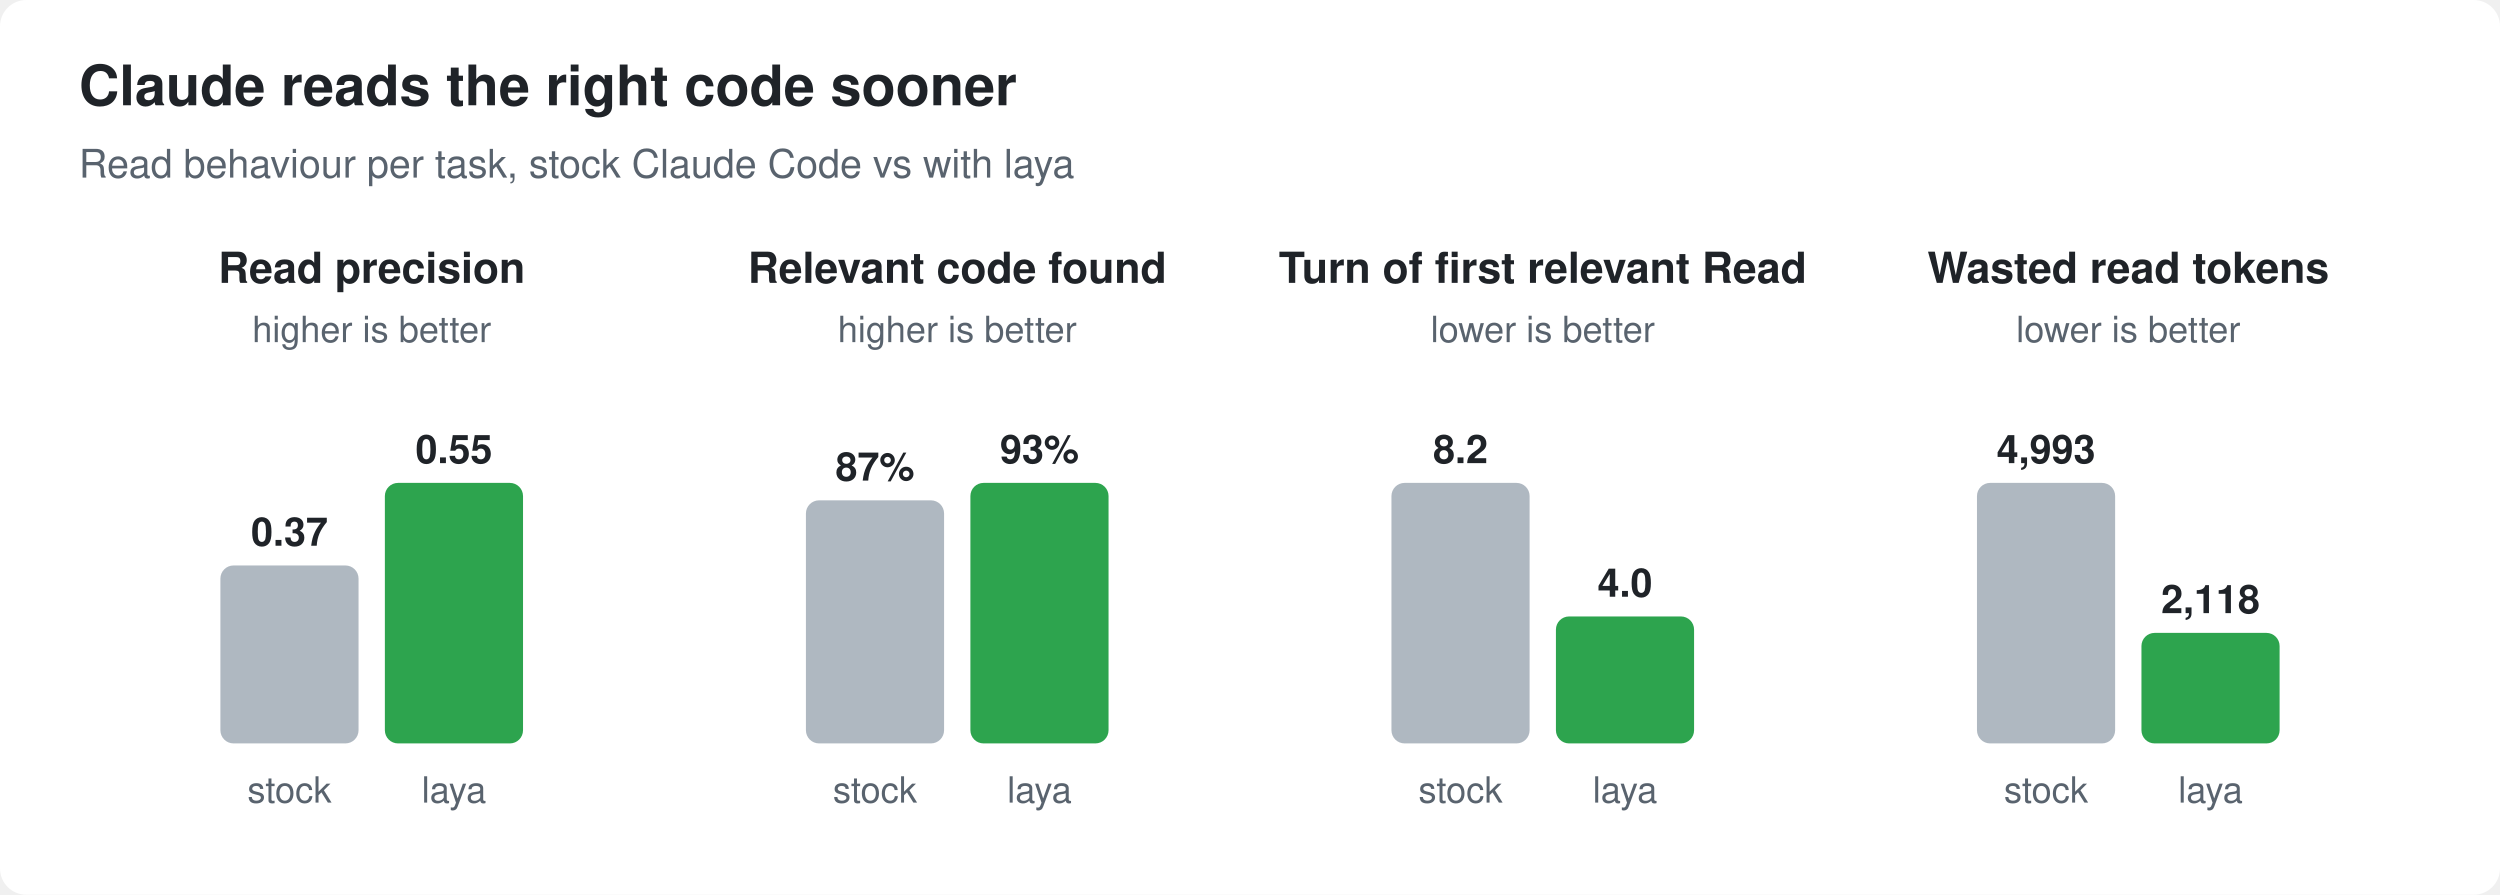
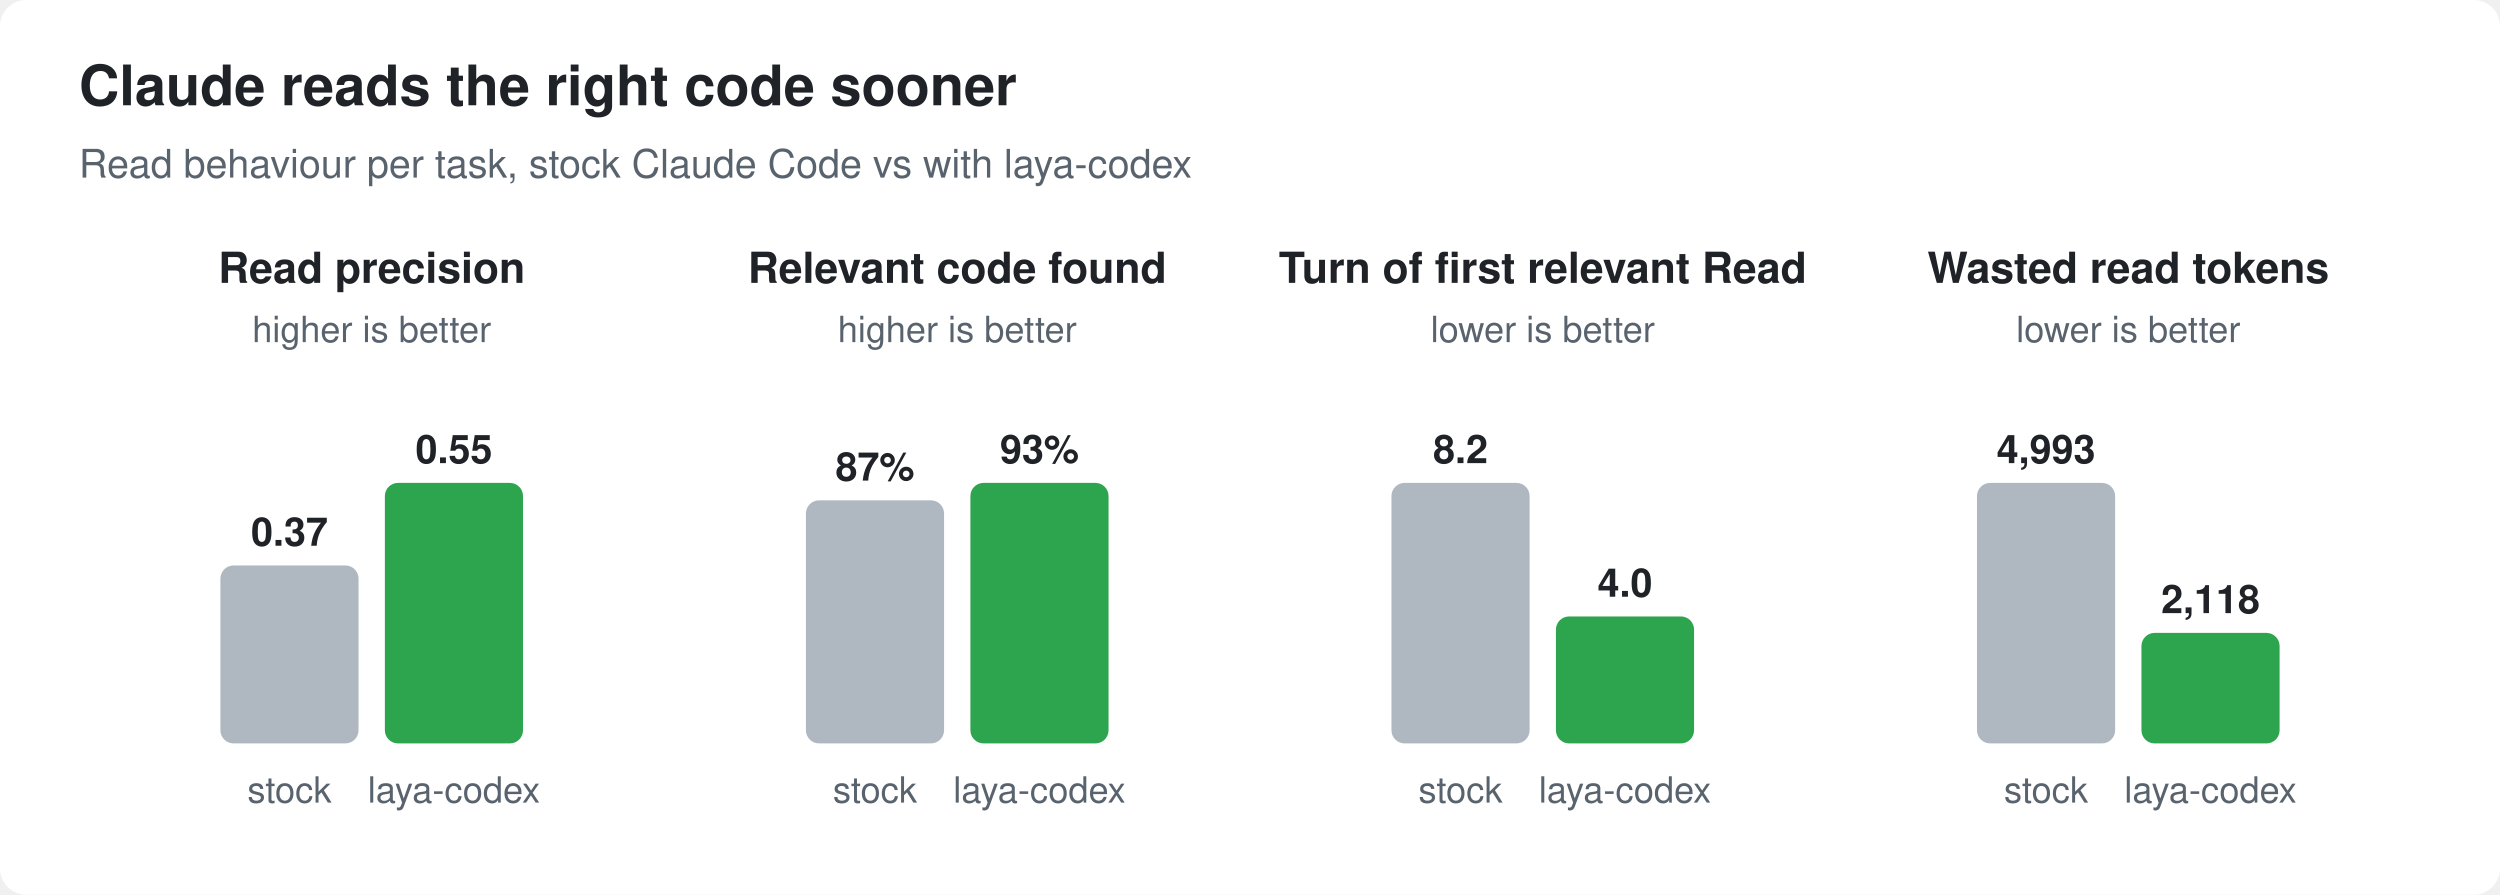
<svg xmlns="http://www.w3.org/2000/svg" width="760" height="272" viewBox="0 0 760 272" role="img" aria-label="laya-codex benchmark: read behaviour">
  <rect width="760" height="272" rx="8" fill="#ffffff" />
  <text x="24.0" y="32.0" font-family="-apple-system,BlinkMacSystemFont,'Segoe UI',Helvetica,Arial,sans-serif" font-size="17" fill="#1f2328" text-anchor="start" font-weight="600">Claude reads the right code sooner</text>
-   <text x="24.0" y="54.0" font-family="-apple-system,BlinkMacSystemFont,'Segoe UI',Helvetica,Arial,sans-serif" font-size="12" fill="#59636e" text-anchor="start" font-weight="normal">Read behaviour per task, stock Claude Code vs with laya</text>
+   <text x="24.0" y="54.0" font-family="-apple-system,BlinkMacSystemFont,'Segoe UI',Helvetica,Arial,sans-serif" font-size="12" fill="#59636e" text-anchor="start" font-weight="normal">Read behaviour per task, stock Claude Code vs with laya-codex</text>
  <text x="113.0" y="86.0" font-family="-apple-system,BlinkMacSystemFont,'Segoe UI',Helvetica,Arial,sans-serif" font-size="13" fill="#1f2328" text-anchor="middle" font-weight="600">Read precision</text>
  <text x="113.0" y="104.0" font-family="-apple-system,BlinkMacSystemFont,'Segoe UI',Helvetica,Arial,sans-serif" font-size="11" fill="#59636e" text-anchor="middle" font-weight="normal">higher is better</text>
  <rect x="67.0" y="171.9" width="42" height="54.1" rx="4" fill="#afb8c1" />
  <text x="88.0" y="165.9" font-family="-apple-system,BlinkMacSystemFont,'Segoe UI',Helvetica,Arial,sans-serif" font-size="12" fill="#1f2328" text-anchor="middle" font-weight="600">0.37</text>
  <text x="88.0" y="244.0" font-family="-apple-system,BlinkMacSystemFont,'Segoe UI',Helvetica,Arial,sans-serif" font-size="11" fill="#59636e" text-anchor="middle" font-weight="normal">stock</text>
  <rect x="117.0" y="146.8" width="42" height="79.2" rx="4" fill="#2da44e" />
  <text x="138.0" y="140.8" font-family="-apple-system,BlinkMacSystemFont,'Segoe UI',Helvetica,Arial,sans-serif" font-size="12" fill="#1f2328" text-anchor="middle" font-weight="600">0.55</text>
-   <text x="138.0" y="244.0" font-family="-apple-system,BlinkMacSystemFont,'Segoe UI',Helvetica,Arial,sans-serif" font-size="11" fill="#59636e" text-anchor="middle" font-weight="normal">laya</text>
+   <text x="138.0" y="244.0" font-family="-apple-system,BlinkMacSystemFont,'Segoe UI',Helvetica,Arial,sans-serif" font-size="11" fill="#59636e" text-anchor="middle" font-weight="normal">laya-codex</text>
  <text x="291.0" y="86.0" font-family="-apple-system,BlinkMacSystemFont,'Segoe UI',Helvetica,Arial,sans-serif" font-size="13" fill="#1f2328" text-anchor="middle" font-weight="600">Relevant code found</text>
  <text x="291.0" y="104.0" font-family="-apple-system,BlinkMacSystemFont,'Segoe UI',Helvetica,Arial,sans-serif" font-size="11" fill="#59636e" text-anchor="middle" font-weight="normal">higher is better</text>
  <rect x="245.0" y="152.1" width="42" height="73.9" rx="4" fill="#afb8c1" />
  <text x="266.0" y="146.1" font-family="-apple-system,BlinkMacSystemFont,'Segoe UI',Helvetica,Arial,sans-serif" font-size="12" fill="#1f2328" text-anchor="middle" font-weight="600">87%</text>
  <text x="266.0" y="244.0" font-family="-apple-system,BlinkMacSystemFont,'Segoe UI',Helvetica,Arial,sans-serif" font-size="11" fill="#59636e" text-anchor="middle" font-weight="normal">stock</text>
  <rect x="295.0" y="146.8" width="42" height="79.2" rx="4" fill="#2da44e" />
  <text x="316.0" y="140.8" font-family="-apple-system,BlinkMacSystemFont,'Segoe UI',Helvetica,Arial,sans-serif" font-size="12" fill="#1f2328" text-anchor="middle" font-weight="600">93%</text>
-   <text x="316.0" y="244.0" font-family="-apple-system,BlinkMacSystemFont,'Segoe UI',Helvetica,Arial,sans-serif" font-size="11" fill="#59636e" text-anchor="middle" font-weight="normal">laya</text>
+   <text x="316.0" y="244.0" font-family="-apple-system,BlinkMacSystemFont,'Segoe UI',Helvetica,Arial,sans-serif" font-size="11" fill="#59636e" text-anchor="middle" font-weight="normal">laya-codex</text>
  <text x="469.0" y="86.0" font-family="-apple-system,BlinkMacSystemFont,'Segoe UI',Helvetica,Arial,sans-serif" font-size="13" fill="#1f2328" text-anchor="middle" font-weight="600">Turn of first relevant Read</text>
  <text x="469.0" y="104.0" font-family="-apple-system,BlinkMacSystemFont,'Segoe UI',Helvetica,Arial,sans-serif" font-size="11" fill="#59636e" text-anchor="middle" font-weight="normal">lower is better</text>
  <rect x="423.0" y="146.8" width="42" height="79.2" rx="4" fill="#afb8c1" />
  <text x="444.0" y="140.8" font-family="-apple-system,BlinkMacSystemFont,'Segoe UI',Helvetica,Arial,sans-serif" font-size="12" fill="#1f2328" text-anchor="middle" font-weight="600">8.2</text>
  <text x="444.0" y="244.0" font-family="-apple-system,BlinkMacSystemFont,'Segoe UI',Helvetica,Arial,sans-serif" font-size="11" fill="#59636e" text-anchor="middle" font-weight="normal">stock</text>
  <rect x="473.0" y="187.4" width="42" height="38.6" rx="4" fill="#2da44e" />
  <text x="494.0" y="181.4" font-family="-apple-system,BlinkMacSystemFont,'Segoe UI',Helvetica,Arial,sans-serif" font-size="12" fill="#1f2328" text-anchor="middle" font-weight="600">4.0</text>
-   <text x="494.0" y="244.0" font-family="-apple-system,BlinkMacSystemFont,'Segoe UI',Helvetica,Arial,sans-serif" font-size="11" fill="#59636e" text-anchor="middle" font-weight="normal">laya</text>
+   <text x="494.0" y="244.0" font-family="-apple-system,BlinkMacSystemFont,'Segoe UI',Helvetica,Arial,sans-serif" font-size="11" fill="#59636e" text-anchor="middle" font-weight="normal">laya-codex</text>
  <text x="647.0" y="86.0" font-family="-apple-system,BlinkMacSystemFont,'Segoe UI',Helvetica,Arial,sans-serif" font-size="13" fill="#1f2328" text-anchor="middle" font-weight="600">Wasted read tokens</text>
  <text x="647.0" y="104.0" font-family="-apple-system,BlinkMacSystemFont,'Segoe UI',Helvetica,Arial,sans-serif" font-size="11" fill="#59636e" text-anchor="middle" font-weight="normal">lower is better</text>
  <rect x="601.0" y="146.8" width="42" height="79.2" rx="4" fill="#afb8c1" />
  <text x="622.0" y="140.8" font-family="-apple-system,BlinkMacSystemFont,'Segoe UI',Helvetica,Arial,sans-serif" font-size="12" fill="#1f2328" text-anchor="middle" font-weight="600">4,993</text>
  <text x="622.0" y="244.0" font-family="-apple-system,BlinkMacSystemFont,'Segoe UI',Helvetica,Arial,sans-serif" font-size="11" fill="#59636e" text-anchor="middle" font-weight="normal">stock</text>
  <rect x="651.0" y="192.4" width="42" height="33.6" rx="4" fill="#2da44e" />
  <text x="672.0" y="186.4" font-family="-apple-system,BlinkMacSystemFont,'Segoe UI',Helvetica,Arial,sans-serif" font-size="12" fill="#1f2328" text-anchor="middle" font-weight="600">2,118</text>
-   <text x="672.0" y="244.0" font-family="-apple-system,BlinkMacSystemFont,'Segoe UI',Helvetica,Arial,sans-serif" font-size="11" fill="#59636e" text-anchor="middle" font-weight="normal">laya</text>
+   <text x="672.0" y="244.0" font-family="-apple-system,BlinkMacSystemFont,'Segoe UI',Helvetica,Arial,sans-serif" font-size="11" fill="#59636e" text-anchor="middle" font-weight="normal">laya-codex</text>
</svg>
